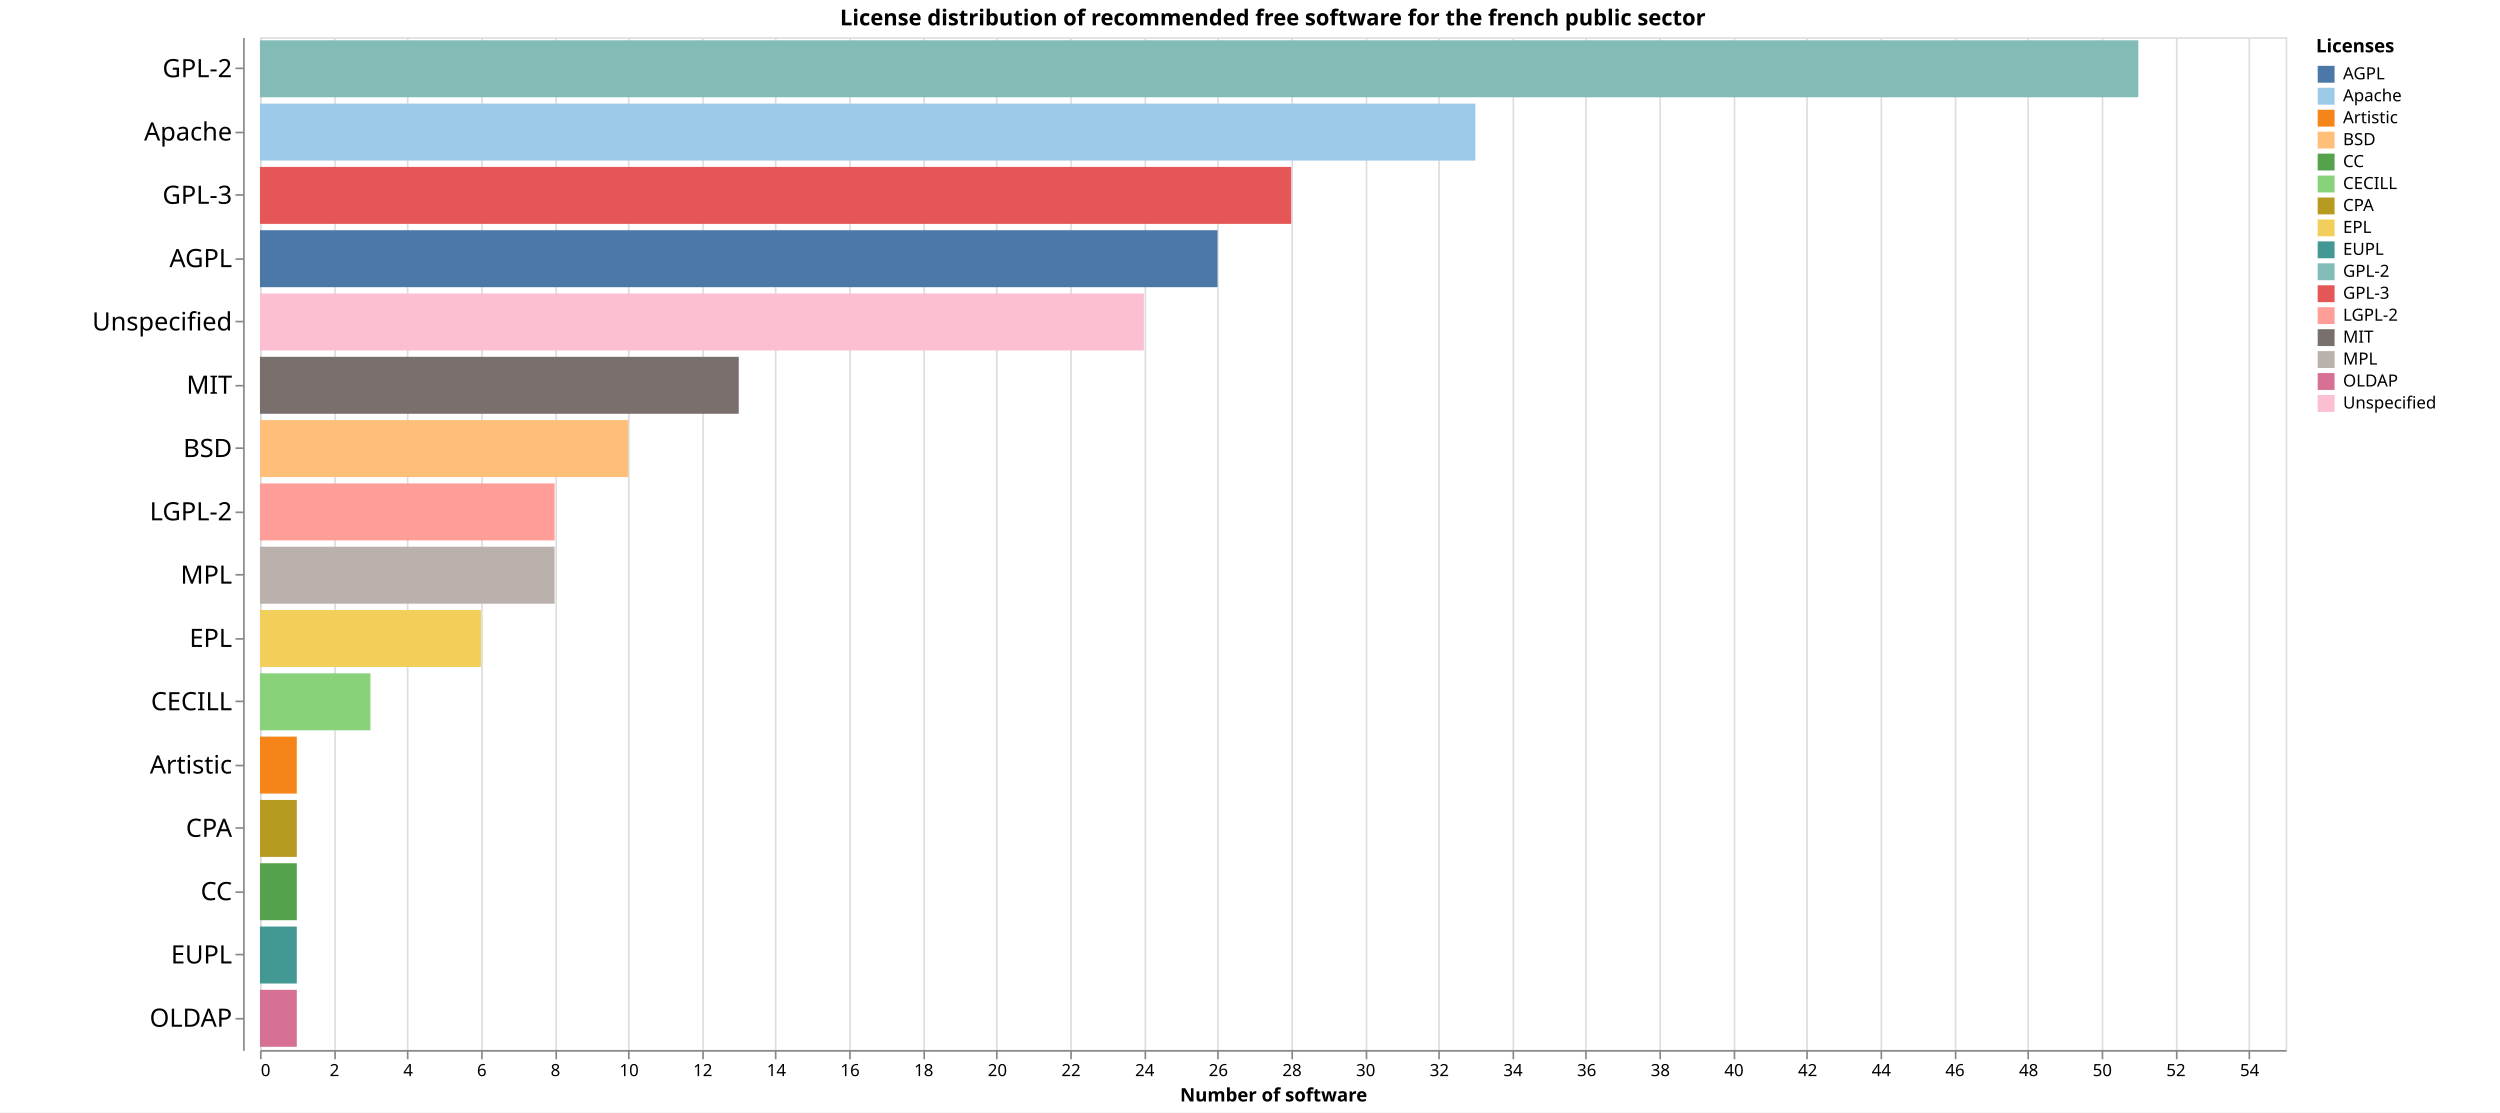
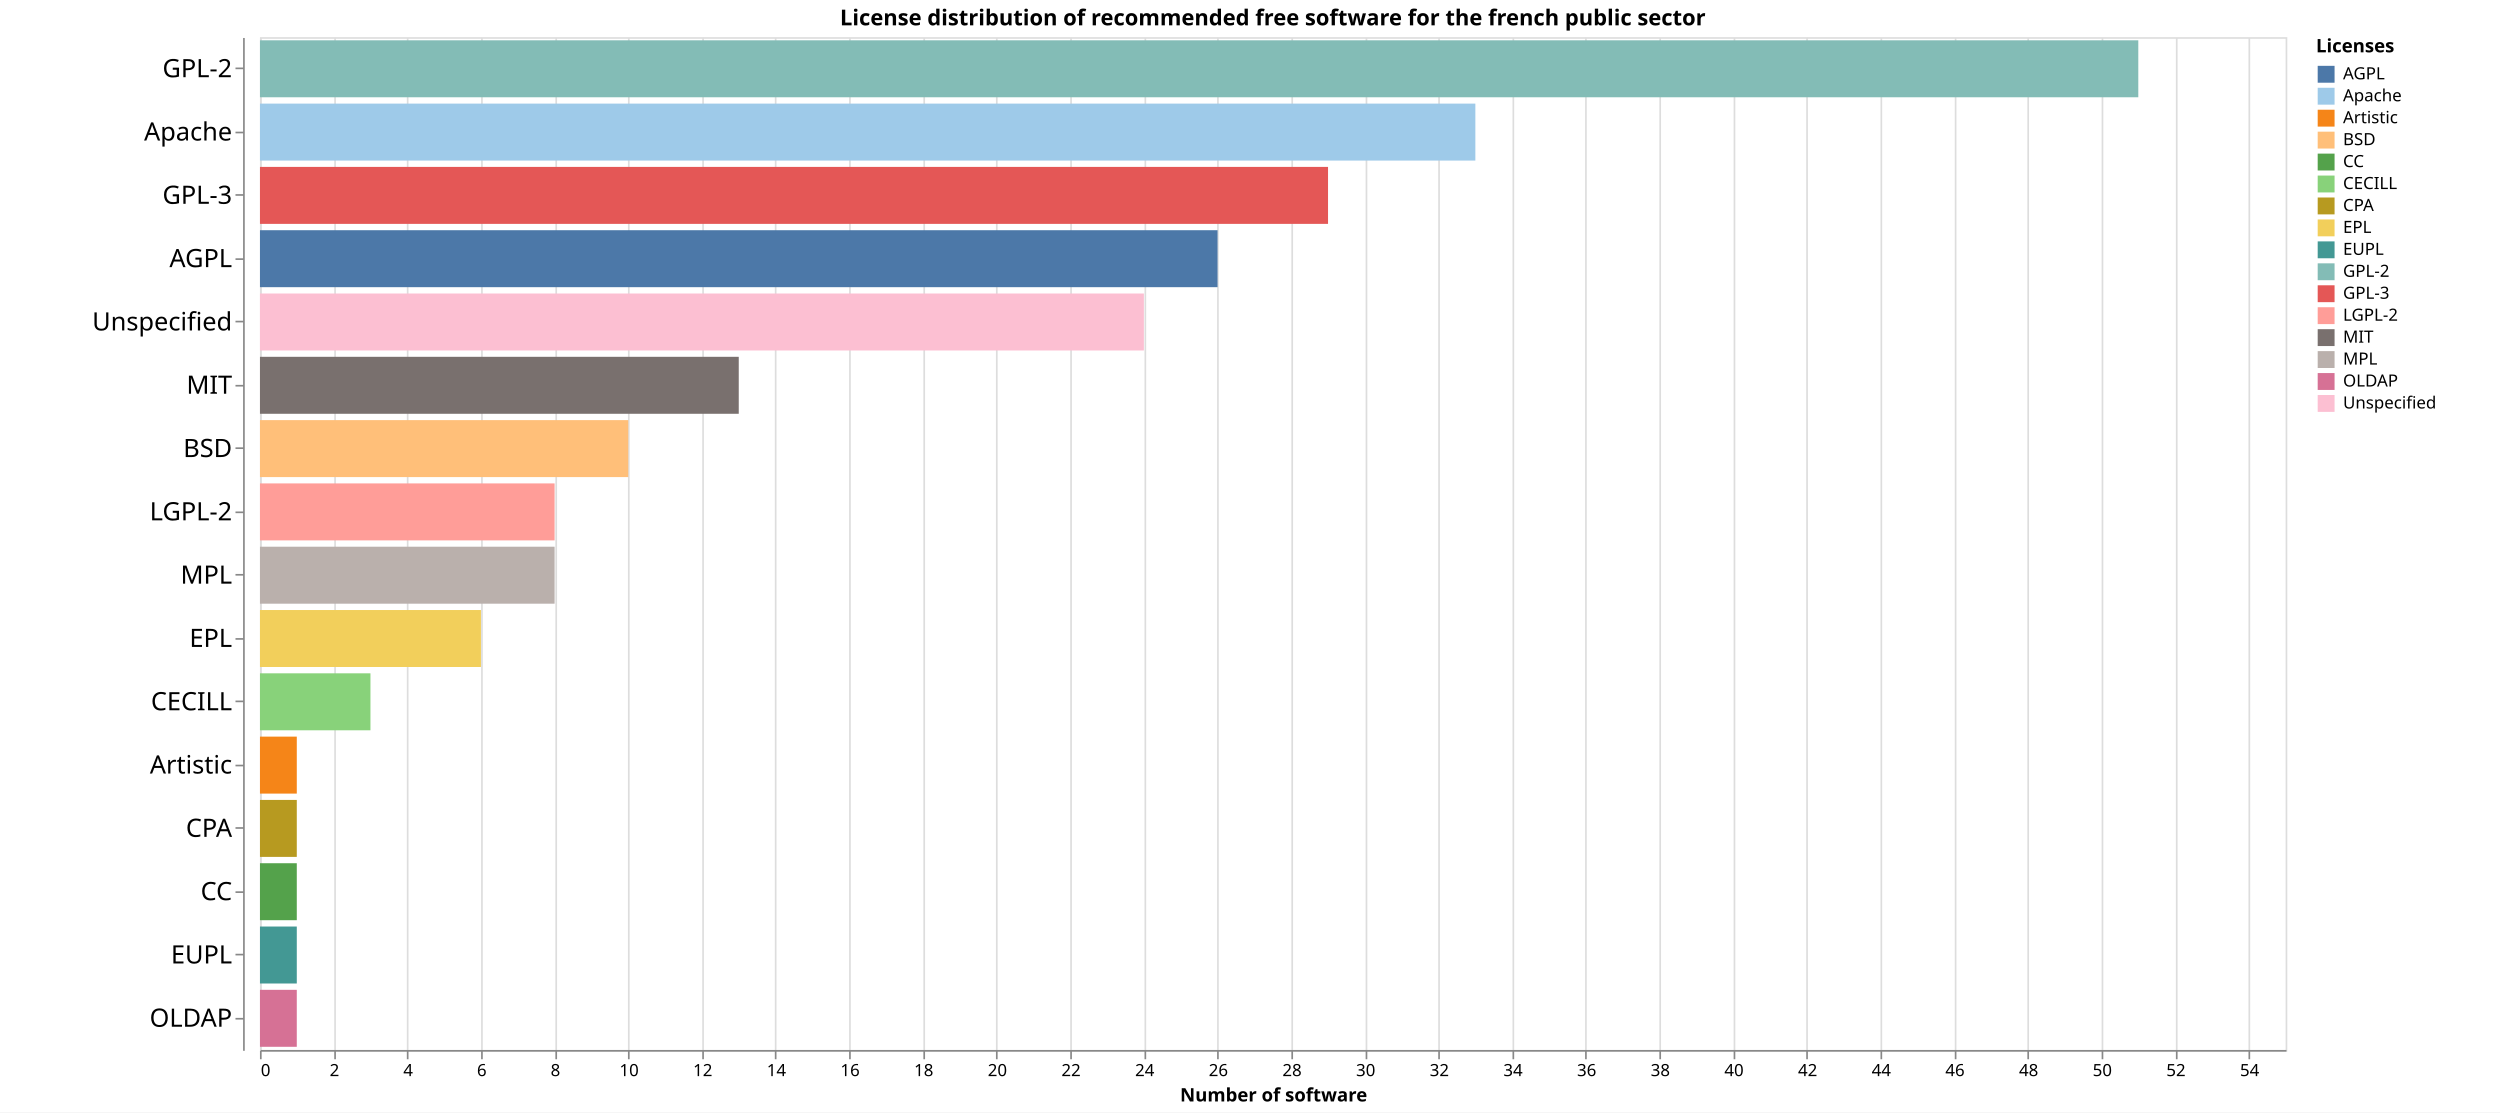
<svg xmlns="http://www.w3.org/2000/svg" version="1.1" class="marks" width="1481" height="659" viewBox="0 0 1481 659">
  <rect width="1481" height="659" fill="white" />
  <g fill="none" stroke-miterlimit="10" transform="translate(154,22)">
    <g class="mark-group role-frame root" role="graphics-object" aria-roledescription="group mark container">
      <g transform="translate(0,0)">
        <path class="background" aria-hidden="true" d="M0.5,0.5h1200v600h-1200Z" stroke="#ddd" />
        <g>
          <g class="mark-group role-axis" aria-hidden="true">
            <g transform="translate(0.5,600.5)">
              <path class="background" aria-hidden="true" d="M0,0h0v0h0Z" pointer-events="none" />
              <g>
                <g class="mark-rule role-axis-grid" pointer-events="none">
                  <line transform="translate(0,0)" x2="0" y2="-600" stroke="#ddd" stroke-width="1" opacity="1" />
                  <line transform="translate(44,0)" x2="0" y2="-600" stroke="#ddd" stroke-width="1" opacity="1" />
                  <line transform="translate(87,0)" x2="0" y2="-600" stroke="#ddd" stroke-width="1" opacity="1" />
                  <line transform="translate(131,0)" x2="0" y2="-600" stroke="#ddd" stroke-width="1" opacity="1" />
                  <line transform="translate(175,0)" x2="0" y2="-600" stroke="#ddd" stroke-width="1" opacity="1" />
                  <line transform="translate(218,0)" x2="0" y2="-600" stroke="#ddd" stroke-width="1" opacity="1" />
                  <line transform="translate(262,0)" x2="0" y2="-600" stroke="#ddd" stroke-width="1" opacity="1" />
                  <line transform="translate(305,0)" x2="0" y2="-600" stroke="#ddd" stroke-width="1" opacity="1" />
                  <line transform="translate(349,0)" x2="0" y2="-600" stroke="#ddd" stroke-width="1" opacity="1" />
                  <line transform="translate(393,0)" x2="0" y2="-600" stroke="#ddd" stroke-width="1" opacity="1" />
                  <line transform="translate(436,0)" x2="0" y2="-600" stroke="#ddd" stroke-width="1" opacity="1" />
                  <line transform="translate(480,0)" x2="0" y2="-600" stroke="#ddd" stroke-width="1" opacity="1" />
                  <line transform="translate(524,0)" x2="0" y2="-600" stroke="#ddd" stroke-width="1" opacity="1" />
                  <line transform="translate(567,0)" x2="0" y2="-600" stroke="#ddd" stroke-width="1" opacity="1" />
                  <line transform="translate(611,0)" x2="0" y2="-600" stroke="#ddd" stroke-width="1" opacity="1" />
                  <line transform="translate(655,0)" x2="0" y2="-600" stroke="#ddd" stroke-width="1" opacity="1" />
                  <line transform="translate(698,0)" x2="0" y2="-600" stroke="#ddd" stroke-width="1" opacity="1" />
                  <line transform="translate(742,0)" x2="0" y2="-600" stroke="#ddd" stroke-width="1" opacity="1" />
                  <line transform="translate(785,0)" x2="0" y2="-600" stroke="#ddd" stroke-width="1" opacity="1" />
                  <line transform="translate(829,0)" x2="0" y2="-600" stroke="#ddd" stroke-width="1" opacity="1" />
                  <line transform="translate(873,0)" x2="0" y2="-600" stroke="#ddd" stroke-width="1" opacity="1" />
                  <line transform="translate(916,0)" x2="0" y2="-600" stroke="#ddd" stroke-width="1" opacity="1" />
                  <line transform="translate(960,0)" x2="0" y2="-600" stroke="#ddd" stroke-width="1" opacity="1" />
                  <line transform="translate(1004,0)" x2="0" y2="-600" stroke="#ddd" stroke-width="1" opacity="1" />
                  <line transform="translate(1047,0)" x2="0" y2="-600" stroke="#ddd" stroke-width="1" opacity="1" />
                  <line transform="translate(1091,0)" x2="0" y2="-600" stroke="#ddd" stroke-width="1" opacity="1" />
                  <line transform="translate(1135,0)" x2="0" y2="-600" stroke="#ddd" stroke-width="1" opacity="1" />
                  <line transform="translate(1178,0)" x2="0" y2="-600" stroke="#ddd" stroke-width="1" opacity="1" />
                </g>
              </g>
              <path class="foreground" aria-hidden="true" d="" pointer-events="none" display="none" />
            </g>
          </g>
          <g class="mark-group role-axis" role="graphics-symbol" aria-roledescription="axis" aria-label="X-axis titled 'Number of software' for a linear scale with values from 0 to 55">
            <g transform="translate(0.5,600.5)">
              <path class="background" aria-hidden="true" d="M0,0h0v0h0Z" pointer-events="none" />
              <g>
                <g class="mark-rule role-axis-tick" pointer-events="none">
                  <line transform="translate(0,0)" x2="0" y2="5" stroke="#888" stroke-width="1" opacity="1" />
                  <line transform="translate(44,0)" x2="0" y2="5" stroke="#888" stroke-width="1" opacity="1" />
                  <line transform="translate(87,0)" x2="0" y2="5" stroke="#888" stroke-width="1" opacity="1" />
                  <line transform="translate(131,0)" x2="0" y2="5" stroke="#888" stroke-width="1" opacity="1" />
                  <line transform="translate(175,0)" x2="0" y2="5" stroke="#888" stroke-width="1" opacity="1" />
                  <line transform="translate(218,0)" x2="0" y2="5" stroke="#888" stroke-width="1" opacity="1" />
                  <line transform="translate(262,0)" x2="0" y2="5" stroke="#888" stroke-width="1" opacity="1" />
                  <line transform="translate(305,0)" x2="0" y2="5" stroke="#888" stroke-width="1" opacity="1" />
                  <line transform="translate(349,0)" x2="0" y2="5" stroke="#888" stroke-width="1" opacity="1" />
                  <line transform="translate(393,0)" x2="0" y2="5" stroke="#888" stroke-width="1" opacity="1" />
                  <line transform="translate(436,0)" x2="0" y2="5" stroke="#888" stroke-width="1" opacity="1" />
                  <line transform="translate(480,0)" x2="0" y2="5" stroke="#888" stroke-width="1" opacity="1" />
                  <line transform="translate(524,0)" x2="0" y2="5" stroke="#888" stroke-width="1" opacity="1" />
                  <line transform="translate(567,0)" x2="0" y2="5" stroke="#888" stroke-width="1" opacity="1" />
                  <line transform="translate(611,0)" x2="0" y2="5" stroke="#888" stroke-width="1" opacity="1" />
                  <line transform="translate(655,0)" x2="0" y2="5" stroke="#888" stroke-width="1" opacity="1" />
                  <line transform="translate(698,0)" x2="0" y2="5" stroke="#888" stroke-width="1" opacity="1" />
                  <line transform="translate(742,0)" x2="0" y2="5" stroke="#888" stroke-width="1" opacity="1" />
                  <line transform="translate(785,0)" x2="0" y2="5" stroke="#888" stroke-width="1" opacity="1" />
                  <line transform="translate(829,0)" x2="0" y2="5" stroke="#888" stroke-width="1" opacity="1" />
                  <line transform="translate(873,0)" x2="0" y2="5" stroke="#888" stroke-width="1" opacity="1" />
                  <line transform="translate(916,0)" x2="0" y2="5" stroke="#888" stroke-width="1" opacity="1" />
                  <line transform="translate(960,0)" x2="0" y2="5" stroke="#888" stroke-width="1" opacity="1" />
                  <line transform="translate(1004,0)" x2="0" y2="5" stroke="#888" stroke-width="1" opacity="1" />
                  <line transform="translate(1047,0)" x2="0" y2="5" stroke="#888" stroke-width="1" opacity="1" />
                  <line transform="translate(1091,0)" x2="0" y2="5" stroke="#888" stroke-width="1" opacity="1" />
                  <line transform="translate(1135,0)" x2="0" y2="5" stroke="#888" stroke-width="1" opacity="1" />
                  <line transform="translate(1178,0)" x2="0" y2="5" stroke="#888" stroke-width="1" opacity="1" />
                </g>
                <g class="mark-text role-axis-label" pointer-events="none">
                  <text text-anchor="start" transform="translate(0,15)" font-family="sans-serif" font-size="10px" fill="#000" opacity="1">0</text>
                  <text text-anchor="middle" transform="translate(43.63636,15)" font-family="sans-serif" font-size="10px" fill="#000" opacity="1">2</text>
                  <text text-anchor="middle" transform="translate(87.27273,15)" font-family="sans-serif" font-size="10px" fill="#000" opacity="1">4</text>
                  <text text-anchor="middle" transform="translate(130.9091,15)" font-family="sans-serif" font-size="10px" fill="#000" opacity="1">6</text>
                  <text text-anchor="middle" transform="translate(174.5455,15)" font-family="sans-serif" font-size="10px" fill="#000" opacity="1">8</text>
                  <text text-anchor="middle" transform="translate(218.1818,15)" font-family="sans-serif" font-size="10px" fill="#000" opacity="1">10</text>
                  <text text-anchor="middle" transform="translate(261.8182,15)" font-family="sans-serif" font-size="10px" fill="#000" opacity="1">12</text>
                  <text text-anchor="middle" transform="translate(305.4545,15)" font-family="sans-serif" font-size="10px" fill="#000" opacity="1">14</text>
                  <text text-anchor="middle" transform="translate(349.0909,15)" font-family="sans-serif" font-size="10px" fill="#000" opacity="1">16</text>
                  <text text-anchor="middle" transform="translate(392.7273,15)" font-family="sans-serif" font-size="10px" fill="#000" opacity="1">18</text>
                  <text text-anchor="middle" transform="translate(436.3636,15)" font-family="sans-serif" font-size="10px" fill="#000" opacity="1">20</text>
                  <text text-anchor="middle" transform="translate(480,15)" font-family="sans-serif" font-size="10px" fill="#000" opacity="1">22</text>
                  <text text-anchor="middle" transform="translate(523.6364,15)" font-family="sans-serif" font-size="10px" fill="#000" opacity="1">24</text>
                  <text text-anchor="middle" transform="translate(567.2727,15)" font-family="sans-serif" font-size="10px" fill="#000" opacity="1">26</text>
                  <text text-anchor="middle" transform="translate(610.9091,15)" font-family="sans-serif" font-size="10px" fill="#000" opacity="1">28</text>
                  <text text-anchor="middle" transform="translate(654.5455,15)" font-family="sans-serif" font-size="10px" fill="#000" opacity="1">30</text>
                  <text text-anchor="middle" transform="translate(698.1818,15)" font-family="sans-serif" font-size="10px" fill="#000" opacity="1">32</text>
                  <text text-anchor="middle" transform="translate(741.8182,15)" font-family="sans-serif" font-size="10px" fill="#000" opacity="1">34</text>
                  <text text-anchor="middle" transform="translate(785.4545,15)" font-family="sans-serif" font-size="10px" fill="#000" opacity="1">36</text>
                  <text text-anchor="middle" transform="translate(829.0909,15)" font-family="sans-serif" font-size="10px" fill="#000" opacity="1">38</text>
                  <text text-anchor="middle" transform="translate(872.7273,15)" font-family="sans-serif" font-size="10px" fill="#000" opacity="1">40</text>
                  <text text-anchor="middle" transform="translate(916.3636,15)" font-family="sans-serif" font-size="10px" fill="#000" opacity="1">42</text>
                  <text text-anchor="middle" transform="translate(960,15)" font-family="sans-serif" font-size="10px" fill="#000" opacity="1">44</text>
                  <text text-anchor="middle" transform="translate(1003.636,15)" font-family="sans-serif" font-size="10px" fill="#000" opacity="1">46</text>
                  <text text-anchor="middle" transform="translate(1047.273,15)" font-family="sans-serif" font-size="10px" fill="#000" opacity="1">48</text>
                  <text text-anchor="middle" transform="translate(1090.909,15)" font-family="sans-serif" font-size="10px" fill="#000" opacity="1">50</text>
                  <text text-anchor="middle" transform="translate(1134.545,15)" font-family="sans-serif" font-size="10px" fill="#000" opacity="1">52</text>
                  <text text-anchor="middle" transform="translate(1178.182,15)" font-family="sans-serif" font-size="10px" fill="#000" opacity="1">54</text>
                </g>
                <g class="mark-rule role-axis-domain" pointer-events="none">
                  <line transform="translate(0,0)" x2="1200" y2="0" stroke="#888" stroke-width="1" opacity="1" />
                </g>
                <g class="mark-text role-axis-title" pointer-events="none">
                  <text text-anchor="middle" transform="translate(600,30)" font-family="sans-serif" font-size="11px" font-weight="bold" fill="#000" opacity="1">Number of software</text>
                </g>
              </g>
              <path class="foreground" aria-hidden="true" d="" pointer-events="none" display="none" />
            </g>
          </g>
          <g class="mark-group role-axis" role="graphics-symbol" aria-roledescription="axis" aria-label="Y-axis for a discrete scale with 16 values: GPL-2, Apache, GPL-3, AGPL, Unspecified, ending with OLDAP">
            <g transform="translate(-9.5,0.5)">
              <path class="background" aria-hidden="true" d="M0,0h0v0h0Z" pointer-events="none" />
              <g>
                <g class="mark-rule role-axis-tick" pointer-events="none">
                  <line transform="translate(0,18)" x2="-5" y2="0" stroke="#888" stroke-width="1" opacity="1" />
                  <line transform="translate(0,56)" x2="-5" y2="0" stroke="#888" stroke-width="1" opacity="1" />
                  <line transform="translate(0,93)" x2="-5" y2="0" stroke="#888" stroke-width="1" opacity="1" />
                  <line transform="translate(0,131)" x2="-5" y2="0" stroke="#888" stroke-width="1" opacity="1" />
                  <line transform="translate(0,168)" x2="-5" y2="0" stroke="#888" stroke-width="1" opacity="1" />
                  <line transform="translate(0,206)" x2="-5" y2="0" stroke="#888" stroke-width="1" opacity="1" />
                  <line transform="translate(0,243)" x2="-5" y2="0" stroke="#888" stroke-width="1" opacity="1" />
                  <line transform="translate(0,281)" x2="-5" y2="0" stroke="#888" stroke-width="1" opacity="1" />
                  <line transform="translate(0,318)" x2="-5" y2="0" stroke="#888" stroke-width="1" opacity="1" />
                  <line transform="translate(0,356)" x2="-5" y2="0" stroke="#888" stroke-width="1" opacity="1" />
                  <line transform="translate(0,393)" x2="-5" y2="0" stroke="#888" stroke-width="1" opacity="1" />
                  <line transform="translate(0,431)" x2="-5" y2="0" stroke="#888" stroke-width="1" opacity="1" />
                  <line transform="translate(0,468)" x2="-5" y2="0" stroke="#888" stroke-width="1" opacity="1" />
                  <line transform="translate(0,506)" x2="-5" y2="0" stroke="#888" stroke-width="1" opacity="1" />
                  <line transform="translate(0,543)" x2="-5" y2="0" stroke="#888" stroke-width="1" opacity="1" />
                  <line transform="translate(0,581)" x2="-5" y2="0" stroke="#888" stroke-width="1" opacity="1" />
                </g>
                <g class="mark-text role-axis-label" pointer-events="none">
                  <text text-anchor="end" transform="translate(-7,23.25)" font-family="sans-serif" font-size="15px" fill="#000" opacity="1">GPL-2</text>
                  <text text-anchor="end" transform="translate(-7,60.75)" font-family="sans-serif" font-size="15px" fill="#000" opacity="1">Apache</text>
                  <text text-anchor="end" transform="translate(-7,98.25)" font-family="sans-serif" font-size="15px" fill="#000" opacity="1">GPL-3</text>
                  <text text-anchor="end" transform="translate(-7,135.75)" font-family="sans-serif" font-size="15px" fill="#000" opacity="1">AGPL</text>
                  <text text-anchor="end" transform="translate(-7,173.25)" font-family="sans-serif" font-size="15px" fill="#000" opacity="1">Unspecified</text>
                  <text text-anchor="end" transform="translate(-7,210.75)" font-family="sans-serif" font-size="15px" fill="#000" opacity="1">MIT</text>
                  <text text-anchor="end" transform="translate(-7,248.25)" font-family="sans-serif" font-size="15px" fill="#000" opacity="1">BSD</text>
                  <text text-anchor="end" transform="translate(-7,285.75)" font-family="sans-serif" font-size="15px" fill="#000" opacity="1">LGPL-2</text>
                  <text text-anchor="end" transform="translate(-7,323.25)" font-family="sans-serif" font-size="15px" fill="#000" opacity="1">MPL</text>
                  <text text-anchor="end" transform="translate(-7,360.75)" font-family="sans-serif" font-size="15px" fill="#000" opacity="1">EPL</text>
                  <text text-anchor="end" transform="translate(-7,398.25)" font-family="sans-serif" font-size="15px" fill="#000" opacity="1">CECILL</text>
                  <text text-anchor="end" transform="translate(-7,435.75)" font-family="sans-serif" font-size="15px" fill="#000" opacity="1">Artistic</text>
                  <text text-anchor="end" transform="translate(-7,473.25)" font-family="sans-serif" font-size="15px" fill="#000" opacity="1">CPA</text>
                  <text text-anchor="end" transform="translate(-7,510.75)" font-family="sans-serif" font-size="15px" fill="#000" opacity="1">CC</text>
                  <text text-anchor="end" transform="translate(-7,548.25)" font-family="sans-serif" font-size="15px" fill="#000" opacity="1">EUPL</text>
                  <text text-anchor="end" transform="translate(-7,585.75)" font-family="sans-serif" font-size="15px" fill="#000" opacity="1">OLDAP</text>
                </g>
                <g class="mark-rule role-axis-domain" pointer-events="none">
                  <line transform="translate(0,0)" x2="0" y2="600" stroke="#888" stroke-width="1" opacity="1" />
                </g>
              </g>
              <path class="foreground" aria-hidden="true" d="" pointer-events="none" display="none" />
            </g>
          </g>
          <g class="mark-rect role-mark marks" role="graphics-object" aria-roledescription="rect mark container">
-             <path aria-label="Number: 28; License: GPL-3" role="graphics-symbol" aria-roledescription="bar" d="M0,76.875h610.909v33.75h-610.909Z" fill="#e45756" />
+             <path aria-label="Number: 29; License: GPL-3" role="graphics-symbol" aria-roledescription="bar" d="M0,76.875h632.727v33.75h-632.727Z" fill="#e45756" />
            <path aria-label="Number: 8; License: LGPL-2" role="graphics-symbol" aria-roledescription="bar" d="M0,264.375h174.545v33.75h-174.545Z" fill="#ff9d98" />
            <path aria-label="Number: 6; License: EPL" role="graphics-symbol" aria-roledescription="bar" d="M0,339.375h130.909v33.75h-130.909Z" fill="#f2cf5b" />
            <path aria-label="Number: 1; License: Artistic" role="graphics-symbol" aria-roledescription="bar" d="M0,414.375h21.818v33.75h-21.818Z" fill="#f58518" />
            <path aria-label="Number: 26; License: AGPL" role="graphics-symbol" aria-roledescription="bar" d="M0,114.375h567.273v33.75h-567.273Z" fill="#4c78a8" />
            <path aria-label="Number: 1; License: CPA" role="graphics-symbol" aria-roledescription="bar" d="M0,451.875h21.818v33.75h-21.818Z" fill="#b79a20" />
            <path aria-label="Number: 3; License: CECILL" role="graphics-symbol" aria-roledescription="bar" d="M0,376.875h65.455v33.75h-65.455Z" fill="#88d27a" />
            <path aria-label="Number: 1; License: CC" role="graphics-symbol" aria-roledescription="bar" d="M0,489.375h21.818v33.75h-21.818Z" fill="#54a24b" />
            <path aria-label="Number: 24; License: Unspecified" role="graphics-symbol" aria-roledescription="bar" d="M0,151.875h523.636v33.75h-523.636Z" fill="#fcbfd2" />
            <path aria-label="Number: 33; License: Apache" role="graphics-symbol" aria-roledescription="bar" d="M0,39.375h720v33.75h-720Z" fill="#9ecae9" />
            <path aria-label="Number: 1; License: EUPL" role="graphics-symbol" aria-roledescription="bar" d="M0,526.875h21.818v33.75h-21.818Z" fill="#439894" />
            <path aria-label="Number: 10; License: BSD" role="graphics-symbol" aria-roledescription="bar" d="M0,226.875h218.182v33.75h-218.182Z" fill="#ffbf79" />
            <path aria-label="Number: 13; License: MIT" role="graphics-symbol" aria-roledescription="bar" d="M0,189.375h283.636v33.75h-283.636Z" fill="#79706e" />
            <path aria-label="Number: 51; License: GPL-2" role="graphics-symbol" aria-roledescription="bar" d="M0,1.875h1112.727v33.75h-1112.727Z" fill="#83bcb6" />
            <path aria-label="Number: 8; License: MPL" role="graphics-symbol" aria-roledescription="bar" d="M0,301.875h174.545v33.75h-174.545Z" fill="#bab0ac" />
            <path aria-label="Number: 1; License: OLDAP" role="graphics-symbol" aria-roledescription="bar" d="M0,564.375h21.818v33.75h-21.818Z" fill="#d67195" />
          </g>
          <g class="mark-group role-legend" role="graphics-symbol" aria-roledescription="legend" aria-label="Symbol legend titled 'Licenses' for fill color with 16 values: AGPL, Apache, Artistic, BSD, CC, ending with Unspecified">
            <g transform="translate(1218,0)">
              <path class="background" aria-hidden="true" d="M0,0h104v222h-104Z" pointer-events="none" />
              <g>
                <g class="mark-group role-legend-entry">
                  <g transform="translate(0,16)">
                    <path class="background" aria-hidden="true" d="M0,0h0v0h0Z" pointer-events="none" />
                    <g>
                      <g class="mark-group role-scope" role="graphics-object" aria-roledescription="group mark container">
                        <g transform="translate(0,0)">
                          <path class="background" aria-hidden="true" d="M0,0h104v11h-104Z" pointer-events="none" opacity="1" />
                          <g>
                            <g class="mark-symbol role-legend-symbol" pointer-events="none">
                              <path transform="translate(6,6)" d="M-5,-5h10v10h-10Z" fill="#4c78a8" stroke-width="1.5" opacity="1" />
                            </g>
                            <g class="mark-text role-legend-label" pointer-events="none">
                              <text text-anchor="start" transform="translate(16,9)" font-family="sans-serif" font-size="10px" fill="#000" opacity="1">AGPL</text>
                            </g>
                          </g>
                          <path class="foreground" aria-hidden="true" d="" pointer-events="none" display="none" />
                        </g>
                        <g transform="translate(0,13)">
                          <path class="background" aria-hidden="true" d="M0,0h104v11h-104Z" pointer-events="none" opacity="1" />
                          <g>
                            <g class="mark-symbol role-legend-symbol" pointer-events="none">
                              <path transform="translate(6,6)" d="M-5,-5h10v10h-10Z" fill="#9ecae9" stroke-width="1.5" opacity="1" />
                            </g>
                            <g class="mark-text role-legend-label" pointer-events="none">
                              <text text-anchor="start" transform="translate(16,9)" font-family="sans-serif" font-size="10px" fill="#000" opacity="1">Apache</text>
                            </g>
                          </g>
                          <path class="foreground" aria-hidden="true" d="" pointer-events="none" display="none" />
                        </g>
                        <g transform="translate(0,26)">
                          <path class="background" aria-hidden="true" d="M0,0h104v11h-104Z" pointer-events="none" opacity="1" />
                          <g>
                            <g class="mark-symbol role-legend-symbol" pointer-events="none">
                              <path transform="translate(6,6)" d="M-5,-5h10v10h-10Z" fill="#f58518" stroke-width="1.5" opacity="1" />
                            </g>
                            <g class="mark-text role-legend-label" pointer-events="none">
                              <text text-anchor="start" transform="translate(16,9)" font-family="sans-serif" font-size="10px" fill="#000" opacity="1">Artistic</text>
                            </g>
                          </g>
                          <path class="foreground" aria-hidden="true" d="" pointer-events="none" display="none" />
                        </g>
                        <g transform="translate(0,39)">
                          <path class="background" aria-hidden="true" d="M0,0h104v11h-104Z" pointer-events="none" opacity="1" />
                          <g>
                            <g class="mark-symbol role-legend-symbol" pointer-events="none">
                              <path transform="translate(6,6)" d="M-5,-5h10v10h-10Z" fill="#ffbf79" stroke-width="1.5" opacity="1" />
                            </g>
                            <g class="mark-text role-legend-label" pointer-events="none">
                              <text text-anchor="start" transform="translate(16,9)" font-family="sans-serif" font-size="10px" fill="#000" opacity="1">BSD</text>
                            </g>
                          </g>
                          <path class="foreground" aria-hidden="true" d="" pointer-events="none" display="none" />
                        </g>
                        <g transform="translate(0,52)">
                          <path class="background" aria-hidden="true" d="M0,0h104v11h-104Z" pointer-events="none" opacity="1" />
                          <g>
                            <g class="mark-symbol role-legend-symbol" pointer-events="none">
                              <path transform="translate(6,6)" d="M-5,-5h10v10h-10Z" fill="#54a24b" stroke-width="1.5" opacity="1" />
                            </g>
                            <g class="mark-text role-legend-label" pointer-events="none">
                              <text text-anchor="start" transform="translate(16,9)" font-family="sans-serif" font-size="10px" fill="#000" opacity="1">CC</text>
                            </g>
                          </g>
                          <path class="foreground" aria-hidden="true" d="" pointer-events="none" display="none" />
                        </g>
                        <g transform="translate(0,65)">
                          <path class="background" aria-hidden="true" d="M0,0h104v11h-104Z" pointer-events="none" opacity="1" />
                          <g>
                            <g class="mark-symbol role-legend-symbol" pointer-events="none">
                              <path transform="translate(6,6)" d="M-5,-5h10v10h-10Z" fill="#88d27a" stroke-width="1.5" opacity="1" />
                            </g>
                            <g class="mark-text role-legend-label" pointer-events="none">
                              <text text-anchor="start" transform="translate(16,9)" font-family="sans-serif" font-size="10px" fill="#000" opacity="1">CECILL</text>
                            </g>
                          </g>
                          <path class="foreground" aria-hidden="true" d="" pointer-events="none" display="none" />
                        </g>
                        <g transform="translate(0,78)">
                          <path class="background" aria-hidden="true" d="M0,0h104v11h-104Z" pointer-events="none" opacity="1" />
                          <g>
                            <g class="mark-symbol role-legend-symbol" pointer-events="none">
                              <path transform="translate(6,6)" d="M-5,-5h10v10h-10Z" fill="#b79a20" stroke-width="1.5" opacity="1" />
                            </g>
                            <g class="mark-text role-legend-label" pointer-events="none">
                              <text text-anchor="start" transform="translate(16,9)" font-family="sans-serif" font-size="10px" fill="#000" opacity="1">CPA</text>
                            </g>
                          </g>
                          <path class="foreground" aria-hidden="true" d="" pointer-events="none" display="none" />
                        </g>
                        <g transform="translate(0,91)">
                          <path class="background" aria-hidden="true" d="M0,0h104v11h-104Z" pointer-events="none" opacity="1" />
                          <g>
                            <g class="mark-symbol role-legend-symbol" pointer-events="none">
                              <path transform="translate(6,6)" d="M-5,-5h10v10h-10Z" fill="#f2cf5b" stroke-width="1.5" opacity="1" />
                            </g>
                            <g class="mark-text role-legend-label" pointer-events="none">
                              <text text-anchor="start" transform="translate(16,9)" font-family="sans-serif" font-size="10px" fill="#000" opacity="1">EPL</text>
                            </g>
                          </g>
                          <path class="foreground" aria-hidden="true" d="" pointer-events="none" display="none" />
                        </g>
                        <g transform="translate(0,104)">
                          <path class="background" aria-hidden="true" d="M0,0h104v11h-104Z" pointer-events="none" opacity="1" />
                          <g>
                            <g class="mark-symbol role-legend-symbol" pointer-events="none">
                              <path transform="translate(6,6)" d="M-5,-5h10v10h-10Z" fill="#439894" stroke-width="1.5" opacity="1" />
                            </g>
                            <g class="mark-text role-legend-label" pointer-events="none">
                              <text text-anchor="start" transform="translate(16,9)" font-family="sans-serif" font-size="10px" fill="#000" opacity="1">EUPL</text>
                            </g>
                          </g>
                          <path class="foreground" aria-hidden="true" d="" pointer-events="none" display="none" />
                        </g>
                        <g transform="translate(0,117)">
                          <path class="background" aria-hidden="true" d="M0,0h104v11h-104Z" pointer-events="none" opacity="1" />
                          <g>
                            <g class="mark-symbol role-legend-symbol" pointer-events="none">
                              <path transform="translate(6,6)" d="M-5,-5h10v10h-10Z" fill="#83bcb6" stroke-width="1.5" opacity="1" />
                            </g>
                            <g class="mark-text role-legend-label" pointer-events="none">
                              <text text-anchor="start" transform="translate(16,9)" font-family="sans-serif" font-size="10px" fill="#000" opacity="1">GPL-2</text>
                            </g>
                          </g>
                          <path class="foreground" aria-hidden="true" d="" pointer-events="none" display="none" />
                        </g>
                        <g transform="translate(0,130)">
                          <path class="background" aria-hidden="true" d="M0,0h104v11h-104Z" pointer-events="none" opacity="1" />
                          <g>
                            <g class="mark-symbol role-legend-symbol" pointer-events="none">
                              <path transform="translate(6,6)" d="M-5,-5h10v10h-10Z" fill="#e45756" stroke-width="1.5" opacity="1" />
                            </g>
                            <g class="mark-text role-legend-label" pointer-events="none">
                              <text text-anchor="start" transform="translate(16,9)" font-family="sans-serif" font-size="10px" fill="#000" opacity="1">GPL-3</text>
                            </g>
                          </g>
                          <path class="foreground" aria-hidden="true" d="" pointer-events="none" display="none" />
                        </g>
                        <g transform="translate(0,143)">
                          <path class="background" aria-hidden="true" d="M0,0h104v11h-104Z" pointer-events="none" opacity="1" />
                          <g>
                            <g class="mark-symbol role-legend-symbol" pointer-events="none">
                              <path transform="translate(6,6)" d="M-5,-5h10v10h-10Z" fill="#ff9d98" stroke-width="1.5" opacity="1" />
                            </g>
                            <g class="mark-text role-legend-label" pointer-events="none">
                              <text text-anchor="start" transform="translate(16,9)" font-family="sans-serif" font-size="10px" fill="#000" opacity="1">LGPL-2</text>
                            </g>
                          </g>
                          <path class="foreground" aria-hidden="true" d="" pointer-events="none" display="none" />
                        </g>
                        <g transform="translate(0,156)">
                          <path class="background" aria-hidden="true" d="M0,0h104v11h-104Z" pointer-events="none" opacity="1" />
                          <g>
                            <g class="mark-symbol role-legend-symbol" pointer-events="none">
                              <path transform="translate(6,6)" d="M-5,-5h10v10h-10Z" fill="#79706e" stroke-width="1.5" opacity="1" />
                            </g>
                            <g class="mark-text role-legend-label" pointer-events="none">
                              <text text-anchor="start" transform="translate(16,9)" font-family="sans-serif" font-size="10px" fill="#000" opacity="1">MIT</text>
                            </g>
                          </g>
                          <path class="foreground" aria-hidden="true" d="" pointer-events="none" display="none" />
                        </g>
                        <g transform="translate(0,169)">
                          <path class="background" aria-hidden="true" d="M0,0h104v11h-104Z" pointer-events="none" opacity="1" />
                          <g>
                            <g class="mark-symbol role-legend-symbol" pointer-events="none">
                              <path transform="translate(6,6)" d="M-5,-5h10v10h-10Z" fill="#bab0ac" stroke-width="1.5" opacity="1" />
                            </g>
                            <g class="mark-text role-legend-label" pointer-events="none">
                              <text text-anchor="start" transform="translate(16,9)" font-family="sans-serif" font-size="10px" fill="#000" opacity="1">MPL</text>
                            </g>
                          </g>
                          <path class="foreground" aria-hidden="true" d="" pointer-events="none" display="none" />
                        </g>
                        <g transform="translate(0,182)">
                          <path class="background" aria-hidden="true" d="M0,0h104v11h-104Z" pointer-events="none" opacity="1" />
                          <g>
                            <g class="mark-symbol role-legend-symbol" pointer-events="none">
                              <path transform="translate(6,6)" d="M-5,-5h10v10h-10Z" fill="#d67195" stroke-width="1.5" opacity="1" />
                            </g>
                            <g class="mark-text role-legend-label" pointer-events="none">
                              <text text-anchor="start" transform="translate(16,9)" font-family="sans-serif" font-size="10px" fill="#000" opacity="1">OLDAP</text>
                            </g>
                          </g>
                          <path class="foreground" aria-hidden="true" d="" pointer-events="none" display="none" />
                        </g>
                        <g transform="translate(0,195)">
                          <path class="background" aria-hidden="true" d="M0,0h104v11h-104Z" pointer-events="none" opacity="1" />
                          <g>
                            <g class="mark-symbol role-legend-symbol" pointer-events="none">
                              <path transform="translate(6,6)" d="M-5,-5h10v10h-10Z" fill="#fcbfd2" stroke-width="1.5" opacity="1" />
                            </g>
                            <g class="mark-text role-legend-label" pointer-events="none">
                              <text text-anchor="start" transform="translate(16,9)" font-family="sans-serif" font-size="10px" fill="#000" opacity="1">Unspecified</text>
                            </g>
                          </g>
                          <path class="foreground" aria-hidden="true" d="" pointer-events="none" display="none" />
                        </g>
                      </g>
                    </g>
                    <path class="foreground" aria-hidden="true" d="" pointer-events="none" display="none" />
                  </g>
                </g>
                <g class="mark-text role-legend-title" pointer-events="none">
                  <text text-anchor="start" transform="translate(0,9)" font-family="sans-serif" font-size="11px" font-weight="bold" fill="#000" opacity="1">Licenses</text>
                </g>
              </g>
              <path class="foreground" aria-hidden="true" d="" pointer-events="none" display="none" />
            </g>
          </g>
          <g class="mark-group role-title">
            <g transform="translate(600,-17)">
              <path class="background" aria-hidden="true" d="M0,0h0v0h0Z" pointer-events="none" />
              <g>
                <g class="mark-text role-title-text" role="graphics-symbol" aria-roledescription="title" aria-label="Title text 'License distribution of recommended free software for the french public sector'" pointer-events="none">
                  <text text-anchor="middle" transform="translate(0,10)" font-family="sans-serif" font-size="13px" font-weight="bold" fill="#000" opacity="1">License distribution of recommended free software for the french public sector</text>
                </g>
              </g>
              <path class="foreground" aria-hidden="true" d="" pointer-events="none" display="none" />
            </g>
          </g>
        </g>
        <path class="foreground" aria-hidden="true" d="" display="none" />
      </g>
    </g>
  </g>
</svg>
